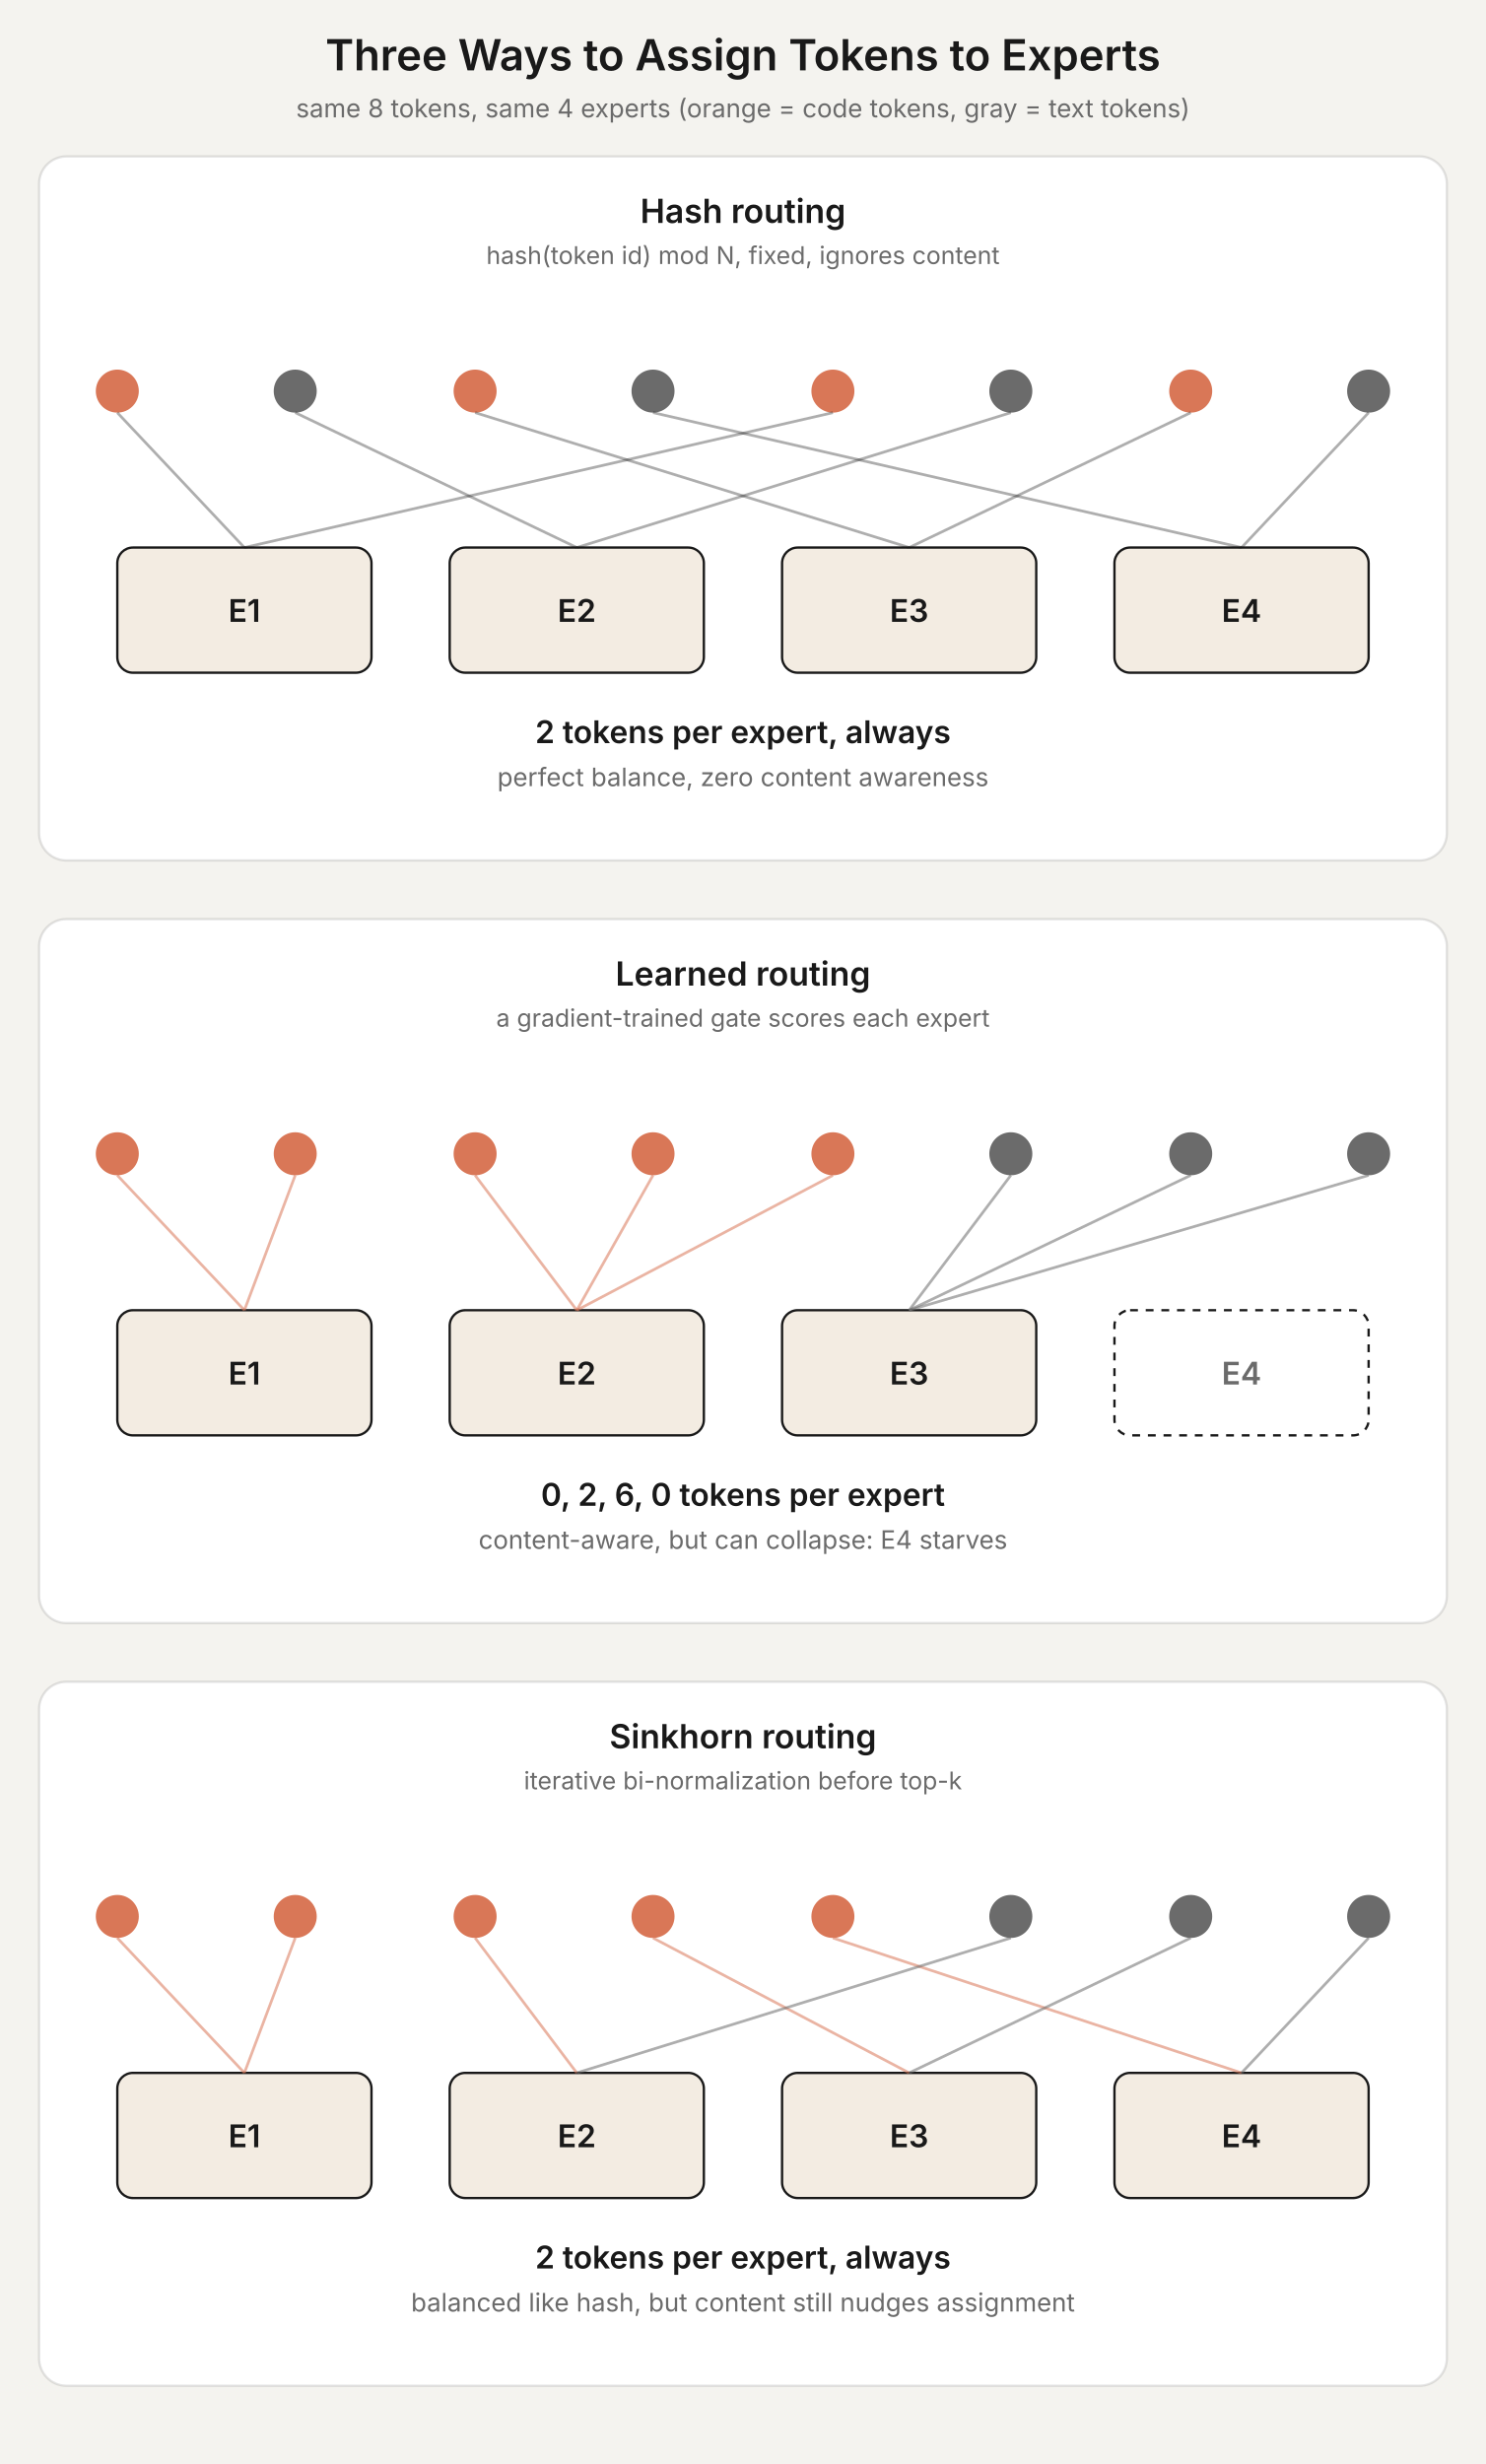
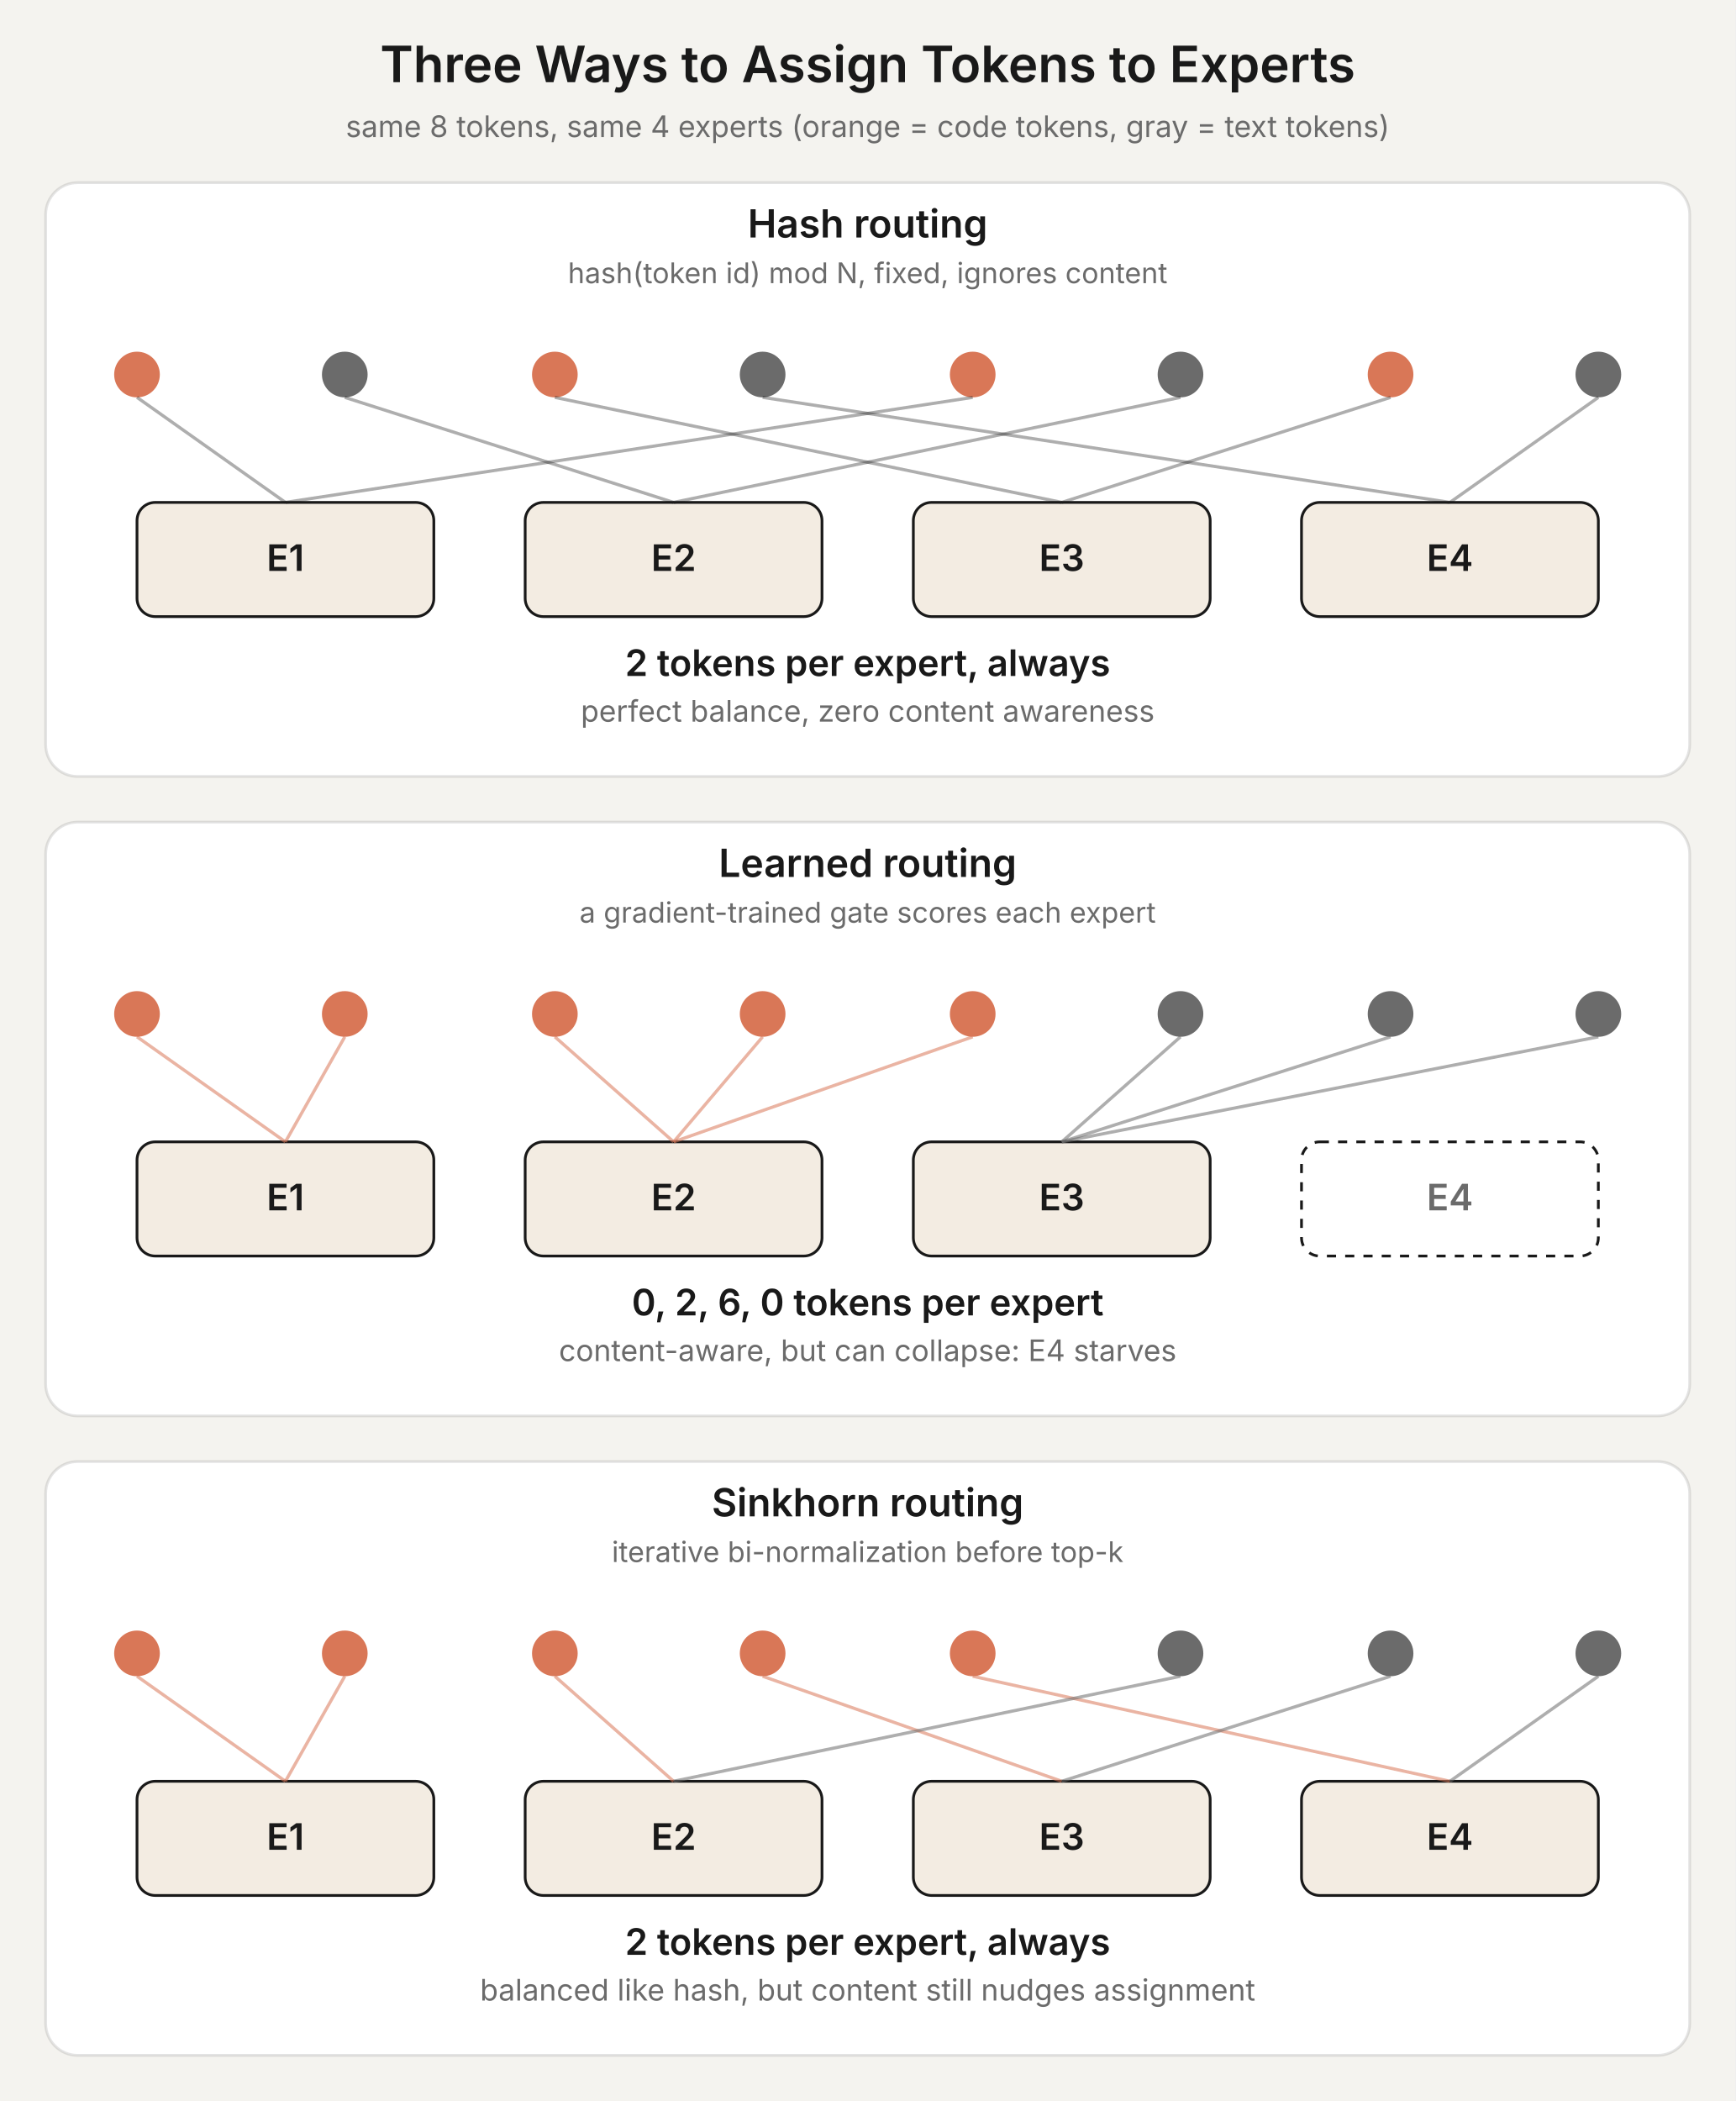
- <svg xmlns="http://www.w3.org/2000/svg" viewBox="0 0 760 1260" font-family="Inter, -apple-system, sans-serif">
-   <rect x="0" y="0" width="760" height="1260" fill="#F4F3EF" />
+ <svg xmlns="http://www.w3.org/2000/svg" viewBox="0 0 760 920" font-family="Inter, -apple-system, sans-serif">
+   <rect x="0" y="0" width="760" height="920" fill="#F4F3EF" />
  <text x="380" y="36" text-anchor="middle" font-size="22" font-weight="600" fill="#191919">Three Ways to Assign Tokens to Experts</text>
  <text x="380" y="60" text-anchor="middle" font-size="13" fill="#6B6B6B">same 8 tokens, same 4 experts (orange = code tokens, gray = text tokens)</text>
  <g>
-     <rect x="20" y="80" width="720" height="360" rx="14" fill="#FFFFFF" stroke="#191919" stroke-opacity="0.12" stroke-width="1.2" />
-     <text x="380" y="114" text-anchor="middle" font-size="17" font-weight="600" fill="#191919">Hash routing</text>
-     <text x="380" y="135" text-anchor="middle" font-size="12.5" fill="#6B6B6B">hash(token id) mod N, fixed, ignores content</text>
-     <circle cx="60" cy="200" r="11" fill="#D97757" />
-     <circle cx="151" cy="200" r="11" fill="#6B6B6B" />
-     <circle cx="243" cy="200" r="11" fill="#D97757" />
-     <circle cx="334" cy="200" r="11" fill="#6B6B6B" />
-     <circle cx="426" cy="200" r="11" fill="#D97757" />
-     <circle cx="517" cy="200" r="11" fill="#6B6B6B" />
-     <circle cx="609" cy="200" r="11" fill="#D97757" />
-     <circle cx="700" cy="200" r="11" fill="#6B6B6B" />
-     <rect x="60" y="280" width="130" height="64" rx="8" fill="#F3ECE2" stroke="#191919" stroke-width="1.2" />
-     <rect x="230" y="280" width="130" height="64" rx="8" fill="#F3ECE2" stroke="#191919" stroke-width="1.2" />
-     <rect x="400" y="280" width="130" height="64" rx="8" fill="#F3ECE2" stroke="#191919" stroke-width="1.2" />
-     <rect x="570" y="280" width="130" height="64" rx="8" fill="#F3ECE2" stroke="#191919" stroke-width="1.2" />
-     <text x="125" y="318" text-anchor="middle" font-size="16" font-weight="600" fill="#191919">E1</text>
-     <text x="295" y="318" text-anchor="middle" font-size="16" font-weight="600" fill="#191919">E2</text>
-     <text x="465" y="318" text-anchor="middle" font-size="16" font-weight="600" fill="#191919">E3</text>
-     <text x="635" y="318" text-anchor="middle" font-size="16" font-weight="600" fill="#191919">E4</text>
+     <rect x="20" y="80" width="720" height="260" rx="14" fill="#FFFFFF" stroke="#191919" stroke-opacity="0.12" stroke-width="1.2" />
+     <text x="380" y="104" text-anchor="middle" font-size="17" font-weight="600" fill="#191919">Hash routing</text>
+     <text x="380" y="124" text-anchor="middle" font-size="12.5" fill="#6B6B6B">hash(token id) mod N, fixed, ignores content</text>
+     <circle cx="60" cy="164" r="10" fill="#D97757" />
+     <circle cx="151" cy="164" r="10" fill="#6B6B6B" />
+     <circle cx="243" cy="164" r="10" fill="#D97757" />
+     <circle cx="334" cy="164" r="10" fill="#6B6B6B" />
+     <circle cx="426" cy="164" r="10" fill="#D97757" />
+     <circle cx="517" cy="164" r="10" fill="#6B6B6B" />
+     <circle cx="609" cy="164" r="10" fill="#D97757" />
+     <circle cx="700" cy="164" r="10" fill="#6B6B6B" />
+     <rect x="60" y="220" width="130" height="50" rx="8" fill="#F3ECE2" stroke="#191919" stroke-width="1.2" />
+     <rect x="230" y="220" width="130" height="50" rx="8" fill="#F3ECE2" stroke="#191919" stroke-width="1.2" />
+     <rect x="400" y="220" width="130" height="50" rx="8" fill="#F3ECE2" stroke="#191919" stroke-width="1.2" />
+     <rect x="570" y="220" width="130" height="50" rx="8" fill="#F3ECE2" stroke="#191919" stroke-width="1.2" />
+     <text x="125" y="250" text-anchor="middle" font-size="16" font-weight="600" fill="#191919">E1</text>
+     <text x="295" y="250" text-anchor="middle" font-size="16" font-weight="600" fill="#191919">E2</text>
+     <text x="465" y="250" text-anchor="middle" font-size="16" font-weight="600" fill="#191919">E3</text>
+     <text x="635" y="250" text-anchor="middle" font-size="16" font-weight="600" fill="#191919">E4</text>
    <g stroke="#191919" stroke-opacity="0.35" stroke-width="1.4">
-       <line x1="60" y1="211" x2="125" y2="280" />
-       <line x1="151" y1="211" x2="295" y2="280" />
-       <line x1="243" y1="211" x2="465" y2="280" />
-       <line x1="334" y1="211" x2="635" y2="280" />
-       <line x1="426" y1="211" x2="125" y2="280" />
-       <line x1="517" y1="211" x2="295" y2="280" />
-       <line x1="609" y1="211" x2="465" y2="280" />
-       <line x1="700" y1="211" x2="635" y2="280" />
+       <line x1="60" y1="174" x2="125" y2="220" />
+       <line x1="151" y1="174" x2="295" y2="220" />
+       <line x1="243" y1="174" x2="465" y2="220" />
+       <line x1="334" y1="174" x2="635" y2="220" />
+       <line x1="426" y1="174" x2="125" y2="220" />
+       <line x1="517" y1="174" x2="295" y2="220" />
+       <line x1="609" y1="174" x2="465" y2="220" />
+       <line x1="700" y1="174" x2="635" y2="220" />
    </g>
-     <text x="380" y="380" text-anchor="middle" font-size="16" font-weight="600" fill="#191919">2 tokens per expert, always</text>
-     <text x="380" y="402" text-anchor="middle" font-size="13" fill="#6B6B6B">perfect balance, zero content awareness</text>
+     <text x="380" y="296" text-anchor="middle" font-size="16" font-weight="600" fill="#191919">2 tokens per expert, always</text>
+     <text x="380" y="316" text-anchor="middle" font-size="13" fill="#6B6B6B">perfect balance, zero content awareness</text>
  </g>
  <g>
-     <rect x="20" y="470" width="720" height="360" rx="14" fill="#FFFFFF" stroke="#191919" stroke-opacity="0.12" stroke-width="1.2" />
-     <text x="380" y="504" text-anchor="middle" font-size="17" font-weight="600" fill="#191919">Learned routing</text>
-     <text x="380" y="525" text-anchor="middle" font-size="12.5" fill="#6B6B6B">a gradient-trained gate scores each expert</text>
-     <circle cx="60" cy="590" r="11" fill="#D97757" />
-     <circle cx="151" cy="590" r="11" fill="#D97757" />
-     <circle cx="243" cy="590" r="11" fill="#D97757" />
-     <circle cx="334" cy="590" r="11" fill="#D97757" />
-     <circle cx="426" cy="590" r="11" fill="#D97757" />
-     <circle cx="517" cy="590" r="11" fill="#6B6B6B" />
-     <circle cx="609" cy="590" r="11" fill="#6B6B6B" />
-     <circle cx="700" cy="590" r="11" fill="#6B6B6B" />
-     <rect x="60" y="670" width="130" height="64" rx="8" fill="#F3ECE2" stroke="#191919" stroke-width="1.2" />
-     <rect x="230" y="670" width="130" height="64" rx="8" fill="#F3ECE2" stroke="#191919" stroke-width="1.2" />
-     <rect x="400" y="670" width="130" height="64" rx="8" fill="#F3ECE2" stroke="#191919" stroke-width="1.2" />
-     <rect x="570" y="670" width="130" height="64" rx="8" fill="none" stroke="#191919" stroke-width="1.2" stroke-dasharray="4 4" />
-     <text x="125" y="708" text-anchor="middle" font-size="16" font-weight="600" fill="#191919">E1</text>
-     <text x="295" y="708" text-anchor="middle" font-size="16" font-weight="600" fill="#191919">E2</text>
-     <text x="465" y="708" text-anchor="middle" font-size="16" font-weight="600" fill="#191919">E3</text>
-     <text x="635" y="708" text-anchor="middle" font-size="16" font-weight="600" fill="#6B6B6B">E4</text>
+     <rect x="20" y="360" width="720" height="260" rx="14" fill="#FFFFFF" stroke="#191919" stroke-opacity="0.12" stroke-width="1.2" />
+     <text x="380" y="384" text-anchor="middle" font-size="17" font-weight="600" fill="#191919">Learned routing</text>
+     <text x="380" y="404" text-anchor="middle" font-size="12.5" fill="#6B6B6B">a gradient-trained gate scores each expert</text>
+     <circle cx="60" cy="444" r="10" fill="#D97757" />
+     <circle cx="151" cy="444" r="10" fill="#D97757" />
+     <circle cx="243" cy="444" r="10" fill="#D97757" />
+     <circle cx="334" cy="444" r="10" fill="#D97757" />
+     <circle cx="426" cy="444" r="10" fill="#D97757" />
+     <circle cx="517" cy="444" r="10" fill="#6B6B6B" />
+     <circle cx="609" cy="444" r="10" fill="#6B6B6B" />
+     <circle cx="700" cy="444" r="10" fill="#6B6B6B" />
+     <rect x="60" y="500" width="130" height="50" rx="8" fill="#F3ECE2" stroke="#191919" stroke-width="1.2" />
+     <rect x="230" y="500" width="130" height="50" rx="8" fill="#F3ECE2" stroke="#191919" stroke-width="1.2" />
+     <rect x="400" y="500" width="130" height="50" rx="8" fill="#F3ECE2" stroke="#191919" stroke-width="1.2" />
+     <rect x="570" y="500" width="130" height="50" rx="8" fill="none" stroke="#191919" stroke-width="1.2" stroke-dasharray="4 4" />
+     <text x="125" y="530" text-anchor="middle" font-size="16" font-weight="600" fill="#191919">E1</text>
+     <text x="295" y="530" text-anchor="middle" font-size="16" font-weight="600" fill="#191919">E2</text>
+     <text x="465" y="530" text-anchor="middle" font-size="16" font-weight="600" fill="#191919">E3</text>
+     <text x="635" y="530" text-anchor="middle" font-size="16" font-weight="600" fill="#6B6B6B">E4</text>
    <g stroke="#D97757" stroke-opacity="0.55" stroke-width="1.4">
-       <line x1="60" y1="601" x2="125" y2="670" />
-       <line x1="151" y1="601" x2="125" y2="670" />
-       <line x1="243" y1="601" x2="295" y2="670" />
-       <line x1="334" y1="601" x2="295" y2="670" />
-       <line x1="426" y1="601" x2="295" y2="670" />
+       <line x1="60" y1="454" x2="125" y2="500" />
+       <line x1="151" y1="454" x2="125" y2="500" />
+       <line x1="243" y1="454" x2="295" y2="500" />
+       <line x1="334" y1="454" x2="295" y2="500" />
+       <line x1="426" y1="454" x2="295" y2="500" />
    </g>
    <g stroke="#6B6B6B" stroke-opacity="0.55" stroke-width="1.4">
-       <line x1="517" y1="601" x2="465" y2="670" />
-       <line x1="609" y1="601" x2="465" y2="670" />
-       <line x1="700" y1="601" x2="465" y2="670" />
+       <line x1="517" y1="454" x2="465" y2="500" />
+       <line x1="609" y1="454" x2="465" y2="500" />
+       <line x1="700" y1="454" x2="465" y2="500" />
    </g>
-     <text x="380" y="770" text-anchor="middle" font-size="16" font-weight="600" fill="#191919">0, 2, 6, 0 tokens per expert</text>
-     <text x="380" y="792" text-anchor="middle" font-size="13" fill="#6B6B6B">content-aware, but can collapse: E4 starves</text>
+     <text x="380" y="576" text-anchor="middle" font-size="16" font-weight="600" fill="#191919">0, 2, 6, 0 tokens per expert</text>
+     <text x="380" y="596" text-anchor="middle" font-size="13" fill="#6B6B6B">content-aware, but can collapse: E4 starves</text>
  </g>
  <g>
-     <rect x="20" y="860" width="720" height="360" rx="14" fill="#FFFFFF" stroke="#191919" stroke-opacity="0.12" stroke-width="1.2" />
-     <text x="380" y="894" text-anchor="middle" font-size="17" font-weight="600" fill="#191919">Sinkhorn routing</text>
-     <text x="380" y="915" text-anchor="middle" font-size="12.5" fill="#6B6B6B">iterative bi-normalization before top-k</text>
-     <circle cx="60" cy="980" r="11" fill="#D97757" />
-     <circle cx="151" cy="980" r="11" fill="#D97757" />
-     <circle cx="243" cy="980" r="11" fill="#D97757" />
-     <circle cx="334" cy="980" r="11" fill="#D97757" />
-     <circle cx="426" cy="980" r="11" fill="#D97757" />
-     <circle cx="517" cy="980" r="11" fill="#6B6B6B" />
-     <circle cx="609" cy="980" r="11" fill="#6B6B6B" />
-     <circle cx="700" cy="980" r="11" fill="#6B6B6B" />
-     <rect x="60" y="1060" width="130" height="64" rx="8" fill="#F3ECE2" stroke="#191919" stroke-width="1.2" />
-     <rect x="230" y="1060" width="130" height="64" rx="8" fill="#F3ECE2" stroke="#191919" stroke-width="1.2" />
-     <rect x="400" y="1060" width="130" height="64" rx="8" fill="#F3ECE2" stroke="#191919" stroke-width="1.2" />
-     <rect x="570" y="1060" width="130" height="64" rx="8" fill="#F3ECE2" stroke="#191919" stroke-width="1.2" />
-     <text x="125" y="1098" text-anchor="middle" font-size="16" font-weight="600" fill="#191919">E1</text>
-     <text x="295" y="1098" text-anchor="middle" font-size="16" font-weight="600" fill="#191919">E2</text>
-     <text x="465" y="1098" text-anchor="middle" font-size="16" font-weight="600" fill="#191919">E3</text>
-     <text x="635" y="1098" text-anchor="middle" font-size="16" font-weight="600" fill="#191919">E4</text>
+     <rect x="20" y="640" width="720" height="260" rx="14" fill="#FFFFFF" stroke="#191919" stroke-opacity="0.12" stroke-width="1.2" />
+     <text x="380" y="664" text-anchor="middle" font-size="17" font-weight="600" fill="#191919">Sinkhorn routing</text>
+     <text x="380" y="684" text-anchor="middle" font-size="12.5" fill="#6B6B6B">iterative bi-normalization before top-k</text>
+     <circle cx="60" cy="724" r="10" fill="#D97757" />
+     <circle cx="151" cy="724" r="10" fill="#D97757" />
+     <circle cx="243" cy="724" r="10" fill="#D97757" />
+     <circle cx="334" cy="724" r="10" fill="#D97757" />
+     <circle cx="426" cy="724" r="10" fill="#D97757" />
+     <circle cx="517" cy="724" r="10" fill="#6B6B6B" />
+     <circle cx="609" cy="724" r="10" fill="#6B6B6B" />
+     <circle cx="700" cy="724" r="10" fill="#6B6B6B" />
+     <rect x="60" y="780" width="130" height="50" rx="8" fill="#F3ECE2" stroke="#191919" stroke-width="1.2" />
+     <rect x="230" y="780" width="130" height="50" rx="8" fill="#F3ECE2" stroke="#191919" stroke-width="1.2" />
+     <rect x="400" y="780" width="130" height="50" rx="8" fill="#F3ECE2" stroke="#191919" stroke-width="1.2" />
+     <rect x="570" y="780" width="130" height="50" rx="8" fill="#F3ECE2" stroke="#191919" stroke-width="1.2" />
+     <text x="125" y="810" text-anchor="middle" font-size="16" font-weight="600" fill="#191919">E1</text>
+     <text x="295" y="810" text-anchor="middle" font-size="16" font-weight="600" fill="#191919">E2</text>
+     <text x="465" y="810" text-anchor="middle" font-size="16" font-weight="600" fill="#191919">E3</text>
+     <text x="635" y="810" text-anchor="middle" font-size="16" font-weight="600" fill="#191919">E4</text>
    <g stroke="#D97757" stroke-opacity="0.55" stroke-width="1.4">
-       <line x1="60" y1="991" x2="125" y2="1060" />
-       <line x1="151" y1="991" x2="125" y2="1060" />
-       <line x1="243" y1="991" x2="295" y2="1060" />
-       <line x1="334" y1="991" x2="465" y2="1060" />
-       <line x1="426" y1="991" x2="635" y2="1060" />
+       <line x1="60" y1="734" x2="125" y2="780" />
+       <line x1="151" y1="734" x2="125" y2="780" />
+       <line x1="243" y1="734" x2="295" y2="780" />
+       <line x1="334" y1="734" x2="465" y2="780" />
+       <line x1="426" y1="734" x2="635" y2="780" />
    </g>
    <g stroke="#6B6B6B" stroke-opacity="0.55" stroke-width="1.4">
-       <line x1="517" y1="991" x2="295" y2="1060" />
-       <line x1="609" y1="991" x2="465" y2="1060" />
-       <line x1="700" y1="991" x2="635" y2="1060" />
+       <line x1="517" y1="734" x2="295" y2="780" />
+       <line x1="609" y1="734" x2="465" y2="780" />
+       <line x1="700" y1="734" x2="635" y2="780" />
    </g>
-     <text x="380" y="1160" text-anchor="middle" font-size="16" font-weight="600" fill="#191919">2 tokens per expert, always</text>
-     <text x="380" y="1182" text-anchor="middle" font-size="13" fill="#6B6B6B">balanced like hash, but content still nudges assignment</text>
+     <text x="380" y="856" text-anchor="middle" font-size="16" font-weight="600" fill="#191919">2 tokens per expert, always</text>
+     <text x="380" y="876" text-anchor="middle" font-size="13" fill="#6B6B6B">balanced like hash, but content still nudges assignment</text>
  </g>
</svg>
